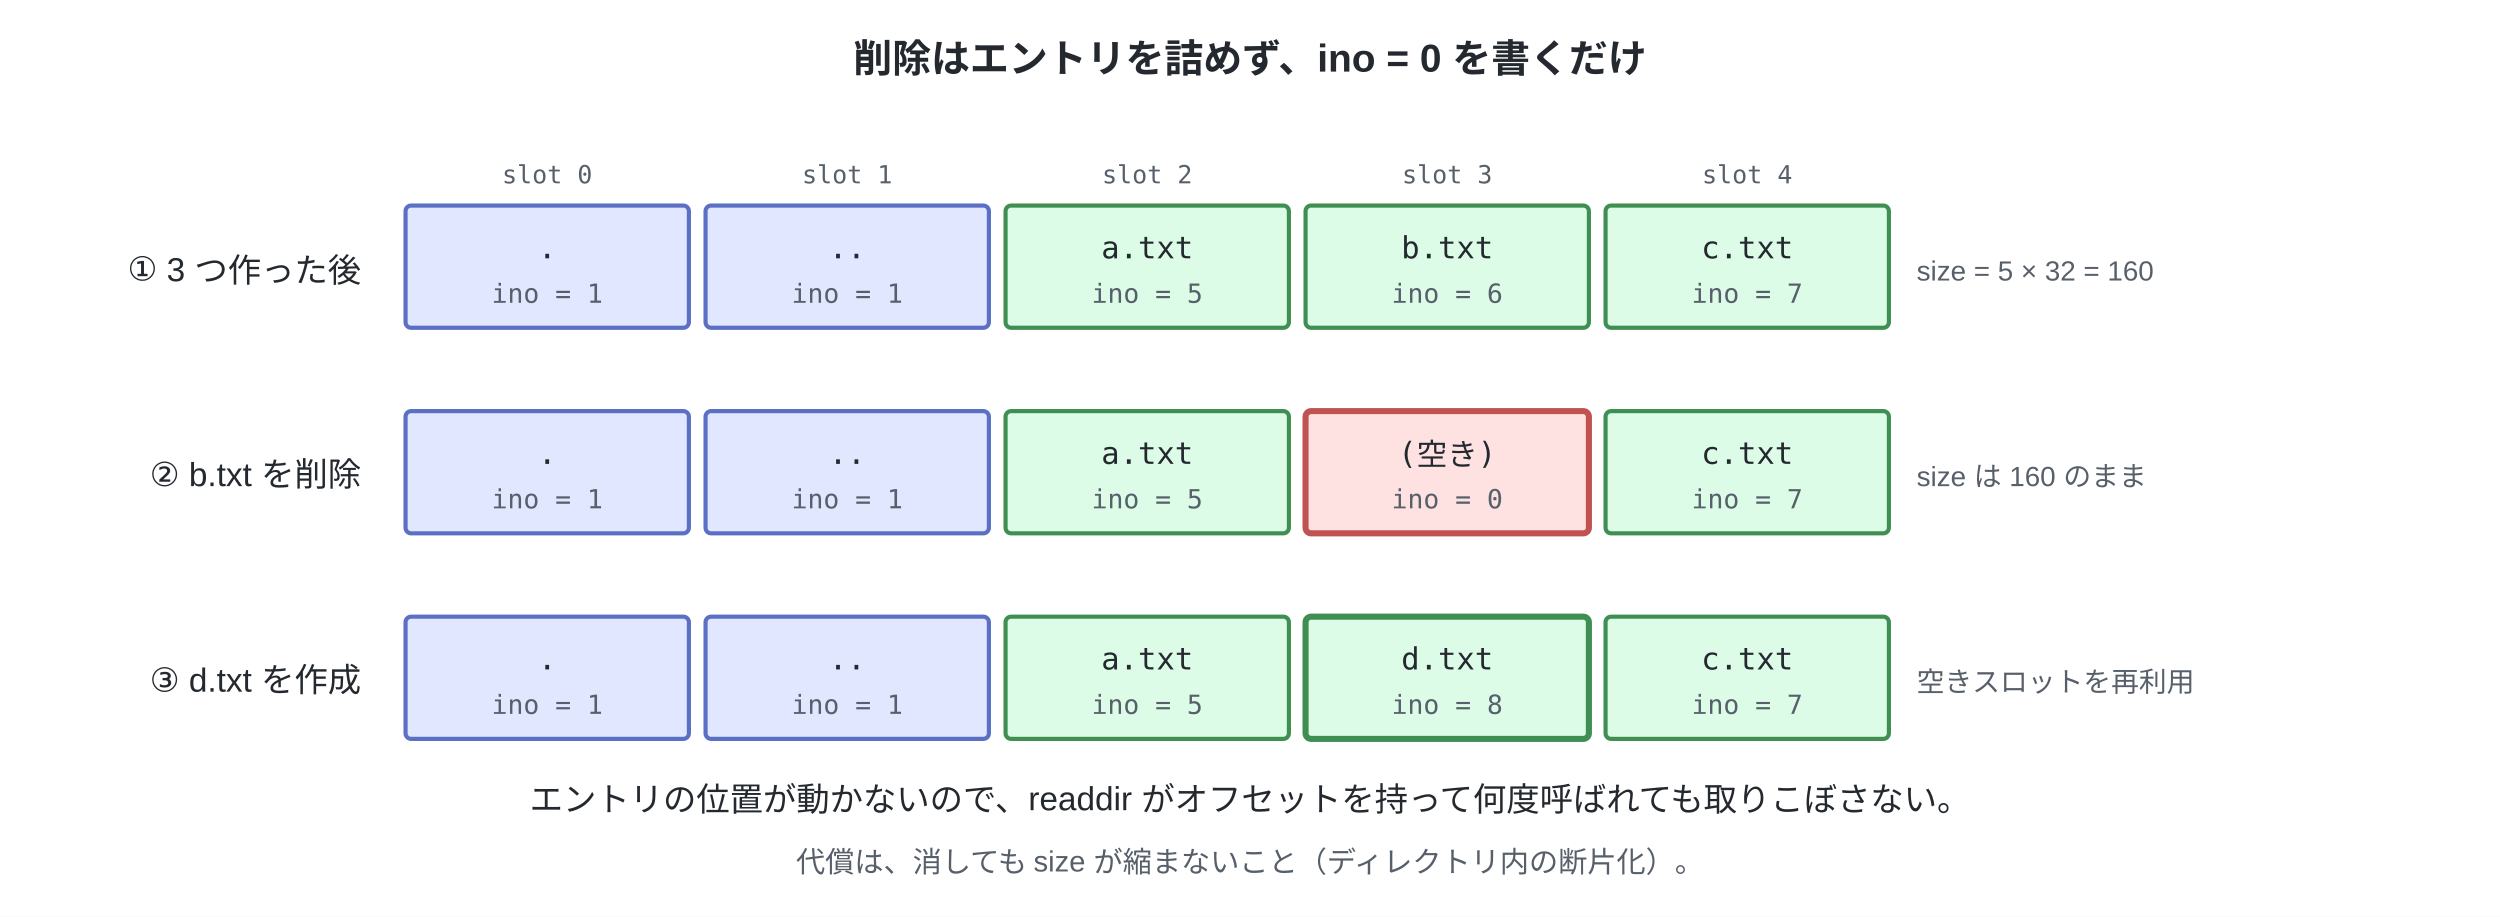
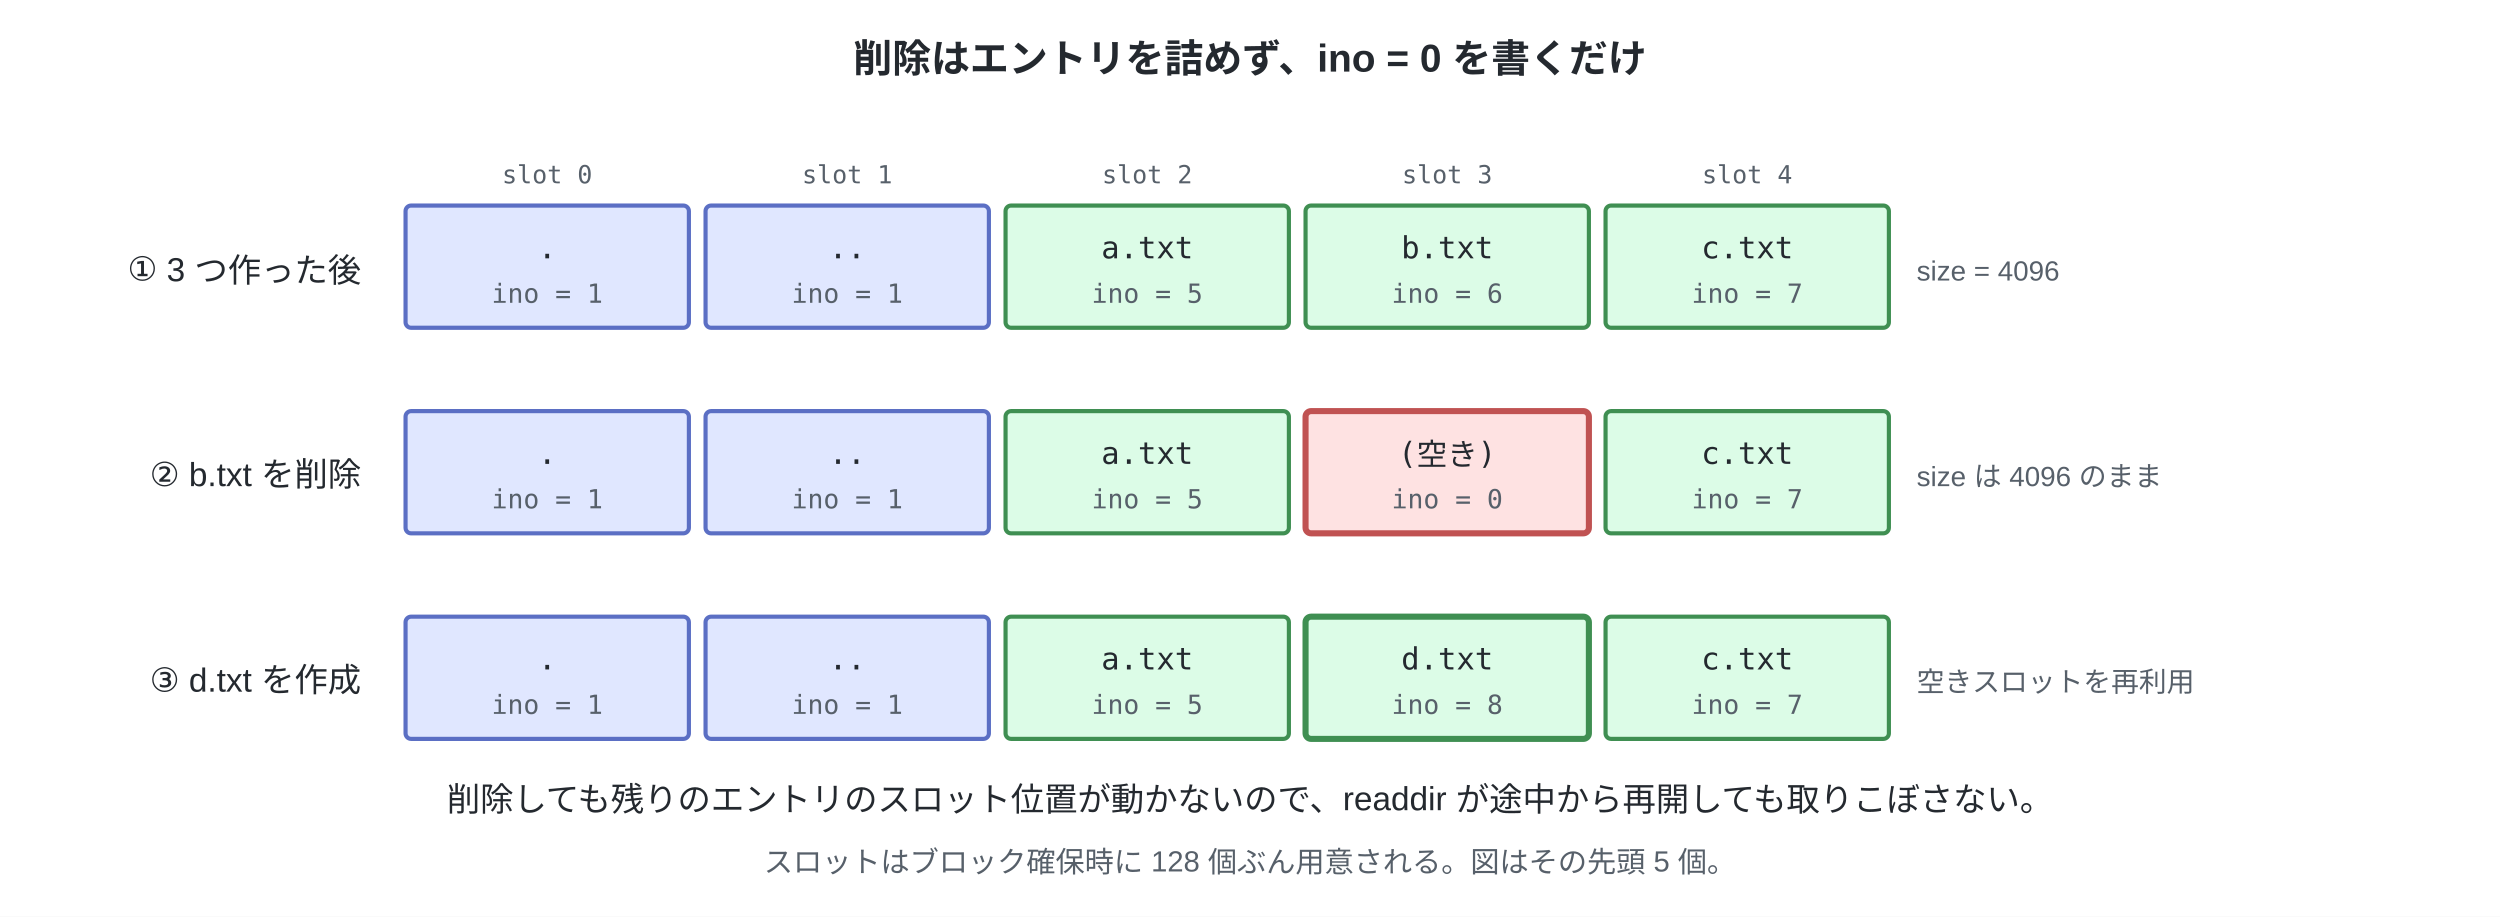
<svg xmlns="http://www.w3.org/2000/svg" width="900" height="330" viewBox="0 0 900 330" role="img" font-family="Helvetica Neue, Arial, Hiragino Sans, Noto Sans JP, sans-serif">
  <rect x="0" y="0" width="900" height="330" fill="#ffffff" />
  <defs>
    <marker id="a" viewBox="0 0 10 10" refX="9" refY="5" markerWidth="6" markerHeight="6" orient="auto-start-reverse">
      <path d="M 0 0 L 10 5 L 0 10 z" fill="#57606a" />
    </marker>
    <marker id="g" viewBox="0 0 10 10" refX="9" refY="5" markerWidth="6" markerHeight="6" orient="auto-start-reverse">
      <path d="M 0 0 L 10 5 L 0 10 z" fill="#5b6fc4" />
    </marker>
  </defs>
  <text x="450.0" y="26" font-size="14" fill="#24292f" text-anchor="middle" font-family="Helvetica Neue, Arial, Hiragino Sans, Noto Sans JP, sans-serif" font-weight="bold">削除はエントリを詰めず、ino = 0 を書くだけ</text>
  <text x="130" y="101" font-size="12" fill="#24292f" text-anchor="end" font-family="Helvetica Neue, Arial, Hiragino Sans, Noto Sans JP, sans-serif" font-weight="normal">① 3 つ作った後</text>
  <rect x="146" y="74" width="102" height="44" rx="2" fill="#e0e7ff" stroke="#5b6fc4" stroke-width="1.5" />
  <text x="197.0" y="93" font-size="11" fill="#24292f" text-anchor="middle" font-family="SFMono-Regular, Menlo, Consolas, monospace" font-weight="normal">.</text>
  <text x="197.0" y="109" font-size="9.5" fill="#57606a" text-anchor="middle" font-family="SFMono-Regular, Menlo, Consolas, monospace" font-weight="normal">ino = 1</text>
  <text x="197.0" y="66" font-size="9" fill="#57606a" text-anchor="middle" font-family="SFMono-Regular, Menlo, Consolas, monospace" font-weight="normal">slot 0</text>
  <rect x="254" y="74" width="102" height="44" rx="2" fill="#e0e7ff" stroke="#5b6fc4" stroke-width="1.5" />
  <text x="305.0" y="93" font-size="11" fill="#24292f" text-anchor="middle" font-family="SFMono-Regular, Menlo, Consolas, monospace" font-weight="normal">..</text>
  <text x="305.0" y="109" font-size="9.5" fill="#57606a" text-anchor="middle" font-family="SFMono-Regular, Menlo, Consolas, monospace" font-weight="normal">ino = 1</text>
  <text x="305.0" y="66" font-size="9" fill="#57606a" text-anchor="middle" font-family="SFMono-Regular, Menlo, Consolas, monospace" font-weight="normal">slot 1</text>
  <rect x="362" y="74" width="102" height="44" rx="2" fill="#dcfce7" stroke="#3f8f52" stroke-width="1.5" />
  <text x="413.0" y="93" font-size="11" fill="#24292f" text-anchor="middle" font-family="SFMono-Regular, Menlo, Consolas, monospace" font-weight="normal">a.txt</text>
  <text x="413.0" y="109" font-size="9.5" fill="#57606a" text-anchor="middle" font-family="SFMono-Regular, Menlo, Consolas, monospace" font-weight="normal">ino = 5</text>
  <text x="413.0" y="66" font-size="9" fill="#57606a" text-anchor="middle" font-family="SFMono-Regular, Menlo, Consolas, monospace" font-weight="normal">slot 2</text>
  <rect x="470" y="74" width="102" height="44" rx="2" fill="#dcfce7" stroke="#3f8f52" stroke-width="1.5" />
  <text x="521.0" y="93" font-size="11" fill="#24292f" text-anchor="middle" font-family="SFMono-Regular, Menlo, Consolas, monospace" font-weight="normal">b.txt</text>
  <text x="521.0" y="109" font-size="9.5" fill="#57606a" text-anchor="middle" font-family="SFMono-Regular, Menlo, Consolas, monospace" font-weight="normal">ino = 6</text>
  <text x="521.0" y="66" font-size="9" fill="#57606a" text-anchor="middle" font-family="SFMono-Regular, Menlo, Consolas, monospace" font-weight="normal">slot 3</text>
  <rect x="578" y="74" width="102" height="44" rx="2" fill="#dcfce7" stroke="#3f8f52" stroke-width="1.5" />
  <text x="629.0" y="93" font-size="11" fill="#24292f" text-anchor="middle" font-family="SFMono-Regular, Menlo, Consolas, monospace" font-weight="normal">c.txt</text>
  <text x="629.0" y="109" font-size="9.5" fill="#57606a" text-anchor="middle" font-family="SFMono-Regular, Menlo, Consolas, monospace" font-weight="normal">ino = 7</text>
  <text x="629.0" y="66" font-size="9" fill="#57606a" text-anchor="middle" font-family="SFMono-Regular, Menlo, Consolas, monospace" font-weight="normal">slot 4</text>
-   <text x="690" y="101" font-size="10" fill="#57606a" text-anchor="start" font-family="Helvetica Neue, Arial, Hiragino Sans, Noto Sans JP, sans-serif" font-weight="normal">size = 5 × 32 = 160</text>
+   <text x="690" y="101" font-size="10" fill="#57606a" text-anchor="start" font-family="Helvetica Neue, Arial, Hiragino Sans, Noto Sans JP, sans-serif" font-weight="normal">size = 4096</text>
  <text x="130" y="175" font-size="12" fill="#24292f" text-anchor="end" font-family="Helvetica Neue, Arial, Hiragino Sans, Noto Sans JP, sans-serif" font-weight="normal">② b.txt を削除</text>
  <rect x="146" y="148" width="102" height="44" rx="2" fill="#e0e7ff" stroke="#5b6fc4" stroke-width="1.5" />
  <text x="197.0" y="167" font-size="11" fill="#24292f" text-anchor="middle" font-family="SFMono-Regular, Menlo, Consolas, monospace" font-weight="normal">.</text>
  <text x="197.0" y="183" font-size="9.5" fill="#57606a" text-anchor="middle" font-family="SFMono-Regular, Menlo, Consolas, monospace" font-weight="normal">ino = 1</text>
  <rect x="254" y="148" width="102" height="44" rx="2" fill="#e0e7ff" stroke="#5b6fc4" stroke-width="1.5" />
  <text x="305.0" y="167" font-size="11" fill="#24292f" text-anchor="middle" font-family="SFMono-Regular, Menlo, Consolas, monospace" font-weight="normal">..</text>
  <text x="305.0" y="183" font-size="9.5" fill="#57606a" text-anchor="middle" font-family="SFMono-Regular, Menlo, Consolas, monospace" font-weight="normal">ino = 1</text>
  <rect x="362" y="148" width="102" height="44" rx="2" fill="#dcfce7" stroke="#3f8f52" stroke-width="1.5" />
  <text x="413.0" y="167" font-size="11" fill="#24292f" text-anchor="middle" font-family="SFMono-Regular, Menlo, Consolas, monospace" font-weight="normal">a.txt</text>
  <text x="413.0" y="183" font-size="9.5" fill="#57606a" text-anchor="middle" font-family="SFMono-Regular, Menlo, Consolas, monospace" font-weight="normal">ino = 5</text>
  <rect x="470" y="148" width="102" height="44" rx="2" fill="#fee2e2" stroke="#c05252" stroke-width="2.2" />
  <text x="521.0" y="167" font-size="11" fill="#24292f" text-anchor="middle" font-family="SFMono-Regular, Menlo, Consolas, monospace" font-weight="normal">(空き)</text>
  <text x="521.0" y="183" font-size="9.5" fill="#57606a" text-anchor="middle" font-family="SFMono-Regular, Menlo, Consolas, monospace" font-weight="normal">ino = 0</text>
  <rect x="578" y="148" width="102" height="44" rx="2" fill="#dcfce7" stroke="#3f8f52" stroke-width="1.5" />
  <text x="629.0" y="167" font-size="11" fill="#24292f" text-anchor="middle" font-family="SFMono-Regular, Menlo, Consolas, monospace" font-weight="normal">c.txt</text>
  <text x="629.0" y="183" font-size="9.5" fill="#57606a" text-anchor="middle" font-family="SFMono-Regular, Menlo, Consolas, monospace" font-weight="normal">ino = 7</text>
-   <text x="690" y="175" font-size="10" fill="#57606a" text-anchor="start" font-family="Helvetica Neue, Arial, Hiragino Sans, Noto Sans JP, sans-serif" font-weight="normal">size は 160 のまま</text>
+   <text x="690" y="175" font-size="10" fill="#57606a" text-anchor="start" font-family="Helvetica Neue, Arial, Hiragino Sans, Noto Sans JP, sans-serif" font-weight="normal">size は 4096 のまま</text>
  <text x="130" y="249" font-size="12" fill="#24292f" text-anchor="end" font-family="Helvetica Neue, Arial, Hiragino Sans, Noto Sans JP, sans-serif" font-weight="normal">③ d.txt を作成</text>
  <rect x="146" y="222" width="102" height="44" rx="2" fill="#e0e7ff" stroke="#5b6fc4" stroke-width="1.5" />
  <text x="197.0" y="241" font-size="11" fill="#24292f" text-anchor="middle" font-family="SFMono-Regular, Menlo, Consolas, monospace" font-weight="normal">.</text>
  <text x="197.0" y="257" font-size="9.5" fill="#57606a" text-anchor="middle" font-family="SFMono-Regular, Menlo, Consolas, monospace" font-weight="normal">ino = 1</text>
  <rect x="254" y="222" width="102" height="44" rx="2" fill="#e0e7ff" stroke="#5b6fc4" stroke-width="1.5" />
  <text x="305.0" y="241" font-size="11" fill="#24292f" text-anchor="middle" font-family="SFMono-Regular, Menlo, Consolas, monospace" font-weight="normal">..</text>
  <text x="305.0" y="257" font-size="9.5" fill="#57606a" text-anchor="middle" font-family="SFMono-Regular, Menlo, Consolas, monospace" font-weight="normal">ino = 1</text>
  <rect x="362" y="222" width="102" height="44" rx="2" fill="#dcfce7" stroke="#3f8f52" stroke-width="1.5" />
  <text x="413.0" y="241" font-size="11" fill="#24292f" text-anchor="middle" font-family="SFMono-Regular, Menlo, Consolas, monospace" font-weight="normal">a.txt</text>
  <text x="413.0" y="257" font-size="9.5" fill="#57606a" text-anchor="middle" font-family="SFMono-Regular, Menlo, Consolas, monospace" font-weight="normal">ino = 5</text>
  <rect x="470" y="222" width="102" height="44" rx="2" fill="#dcfce7" stroke="#3f8f52" stroke-width="2.2" />
  <text x="521.0" y="241" font-size="11" fill="#24292f" text-anchor="middle" font-family="SFMono-Regular, Menlo, Consolas, monospace" font-weight="normal">d.txt</text>
  <text x="521.0" y="257" font-size="9.5" fill="#57606a" text-anchor="middle" font-family="SFMono-Regular, Menlo, Consolas, monospace" font-weight="normal">ino = 8</text>
  <rect x="578" y="222" width="102" height="44" rx="2" fill="#dcfce7" stroke="#3f8f52" stroke-width="1.5" />
  <text x="629.0" y="241" font-size="11" fill="#24292f" text-anchor="middle" font-family="SFMono-Regular, Menlo, Consolas, monospace" font-weight="normal">c.txt</text>
  <text x="629.0" y="257" font-size="9.5" fill="#57606a" text-anchor="middle" font-family="SFMono-Regular, Menlo, Consolas, monospace" font-weight="normal">ino = 7</text>
  <text x="690" y="249" font-size="10" fill="#57606a" text-anchor="start" font-family="Helvetica Neue, Arial, Hiragino Sans, Noto Sans JP, sans-serif" font-weight="normal">空きスロットを再利用</text>
-   <text x="450.0" y="292" font-size="12" fill="#24292f" text-anchor="middle" font-family="Helvetica Neue, Arial, Hiragino Sans, Noto Sans JP, sans-serif" font-weight="normal">エントリの位置が動かないので、readdir がオフセットを持って何度呼ばれても取りこぼさない。</text>
-   <text x="450.0" y="314" font-size="10.5" fill="#57606a" text-anchor="middle" font-family="Helvetica Neue, Arial, Hiragino Sans, Noto Sans JP, sans-serif" font-weight="normal">代償は、消しても size が縮まないこと（ディレクトリ内の断片化）。</text>
+   <text x="450.0" y="292" font-size="12" fill="#24292f" text-anchor="middle" font-family="Helvetica Neue, Arial, Hiragino Sans, Noto Sans JP, sans-serif" font-weight="normal">削除しても残りのエントリのスロット位置が動かないので、readdir が途中から再開しても取りこぼさない。</text>
+   <text x="450.0" y="314" font-size="10.5" fill="#57606a" text-anchor="middle" font-family="Helvetica Neue, Arial, Hiragino Sans, Noto Sans JP, sans-serif" font-weight="normal">スロットはブロック確保時に 128 個ぶん用意される。図はその先頭 5 個。</text>
</svg>
